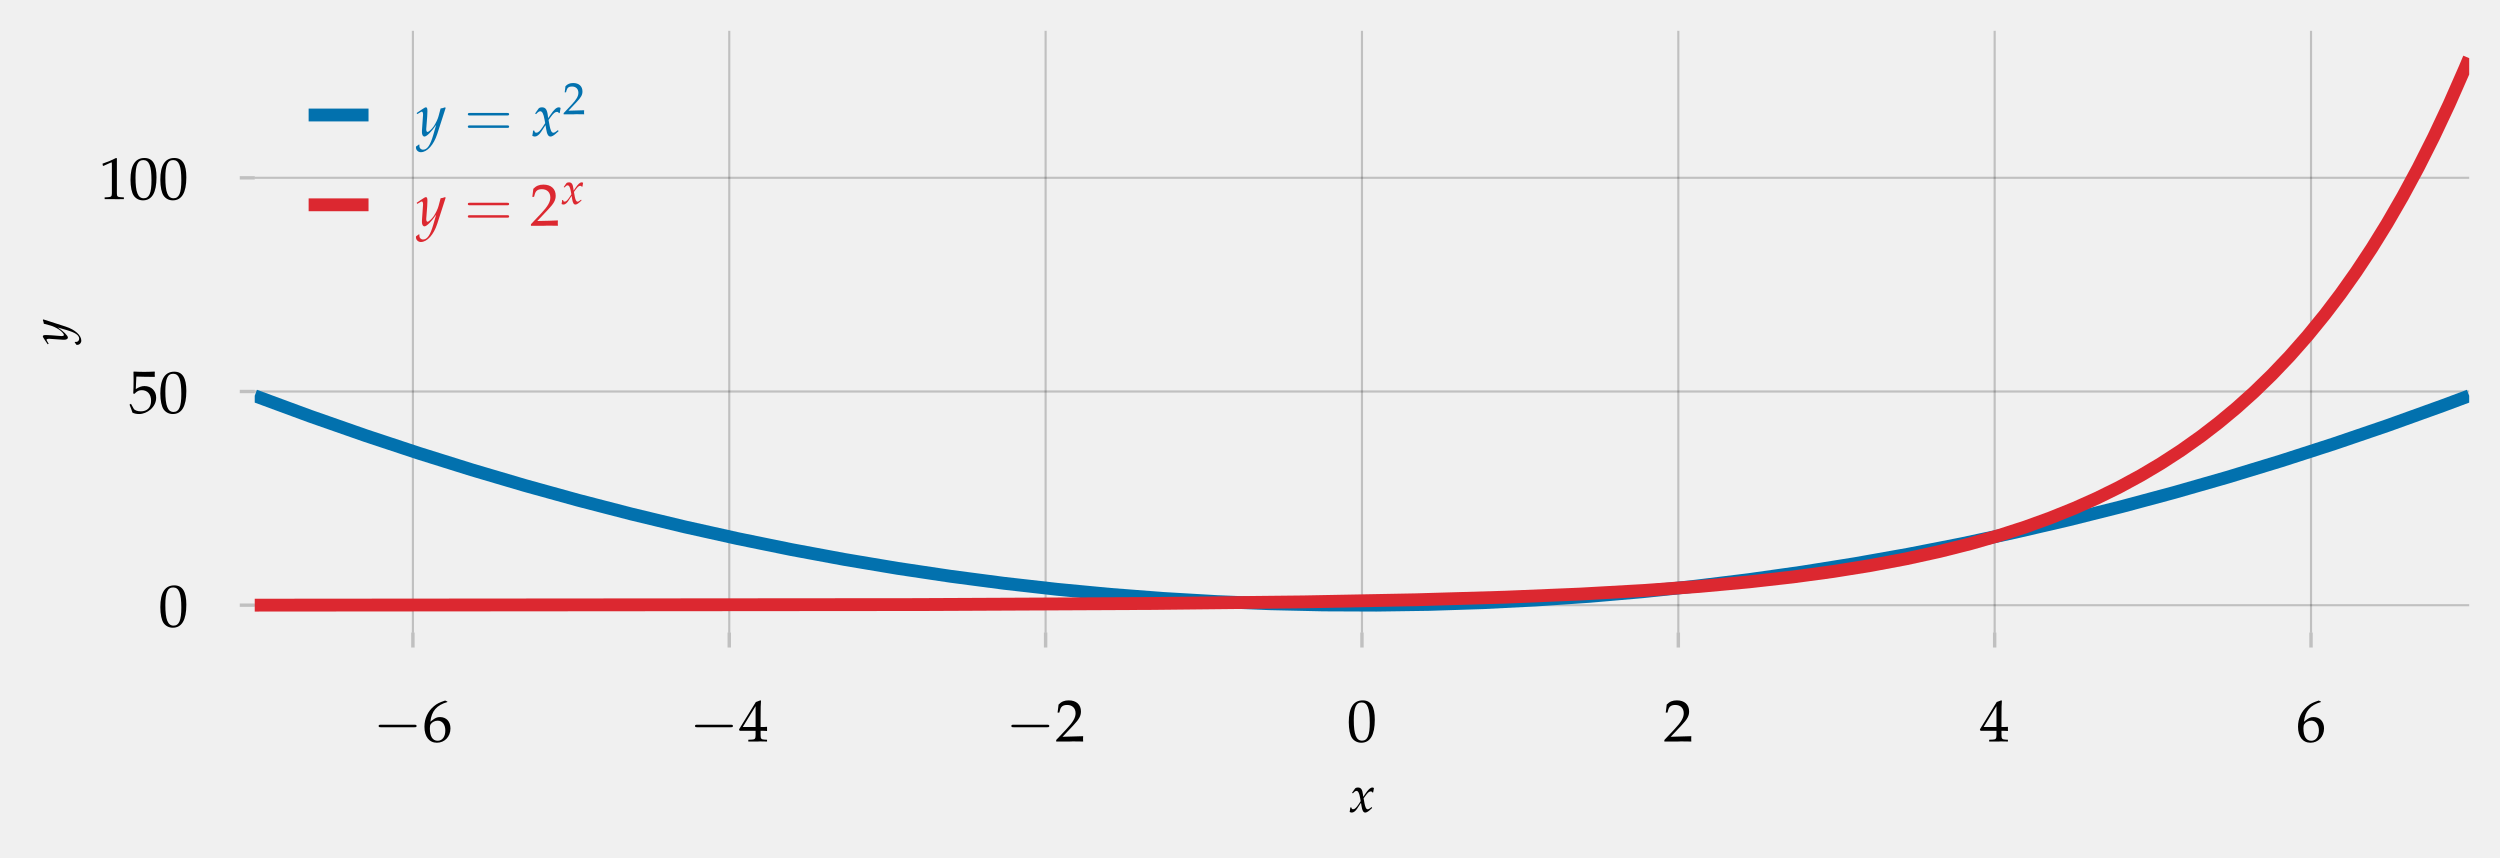
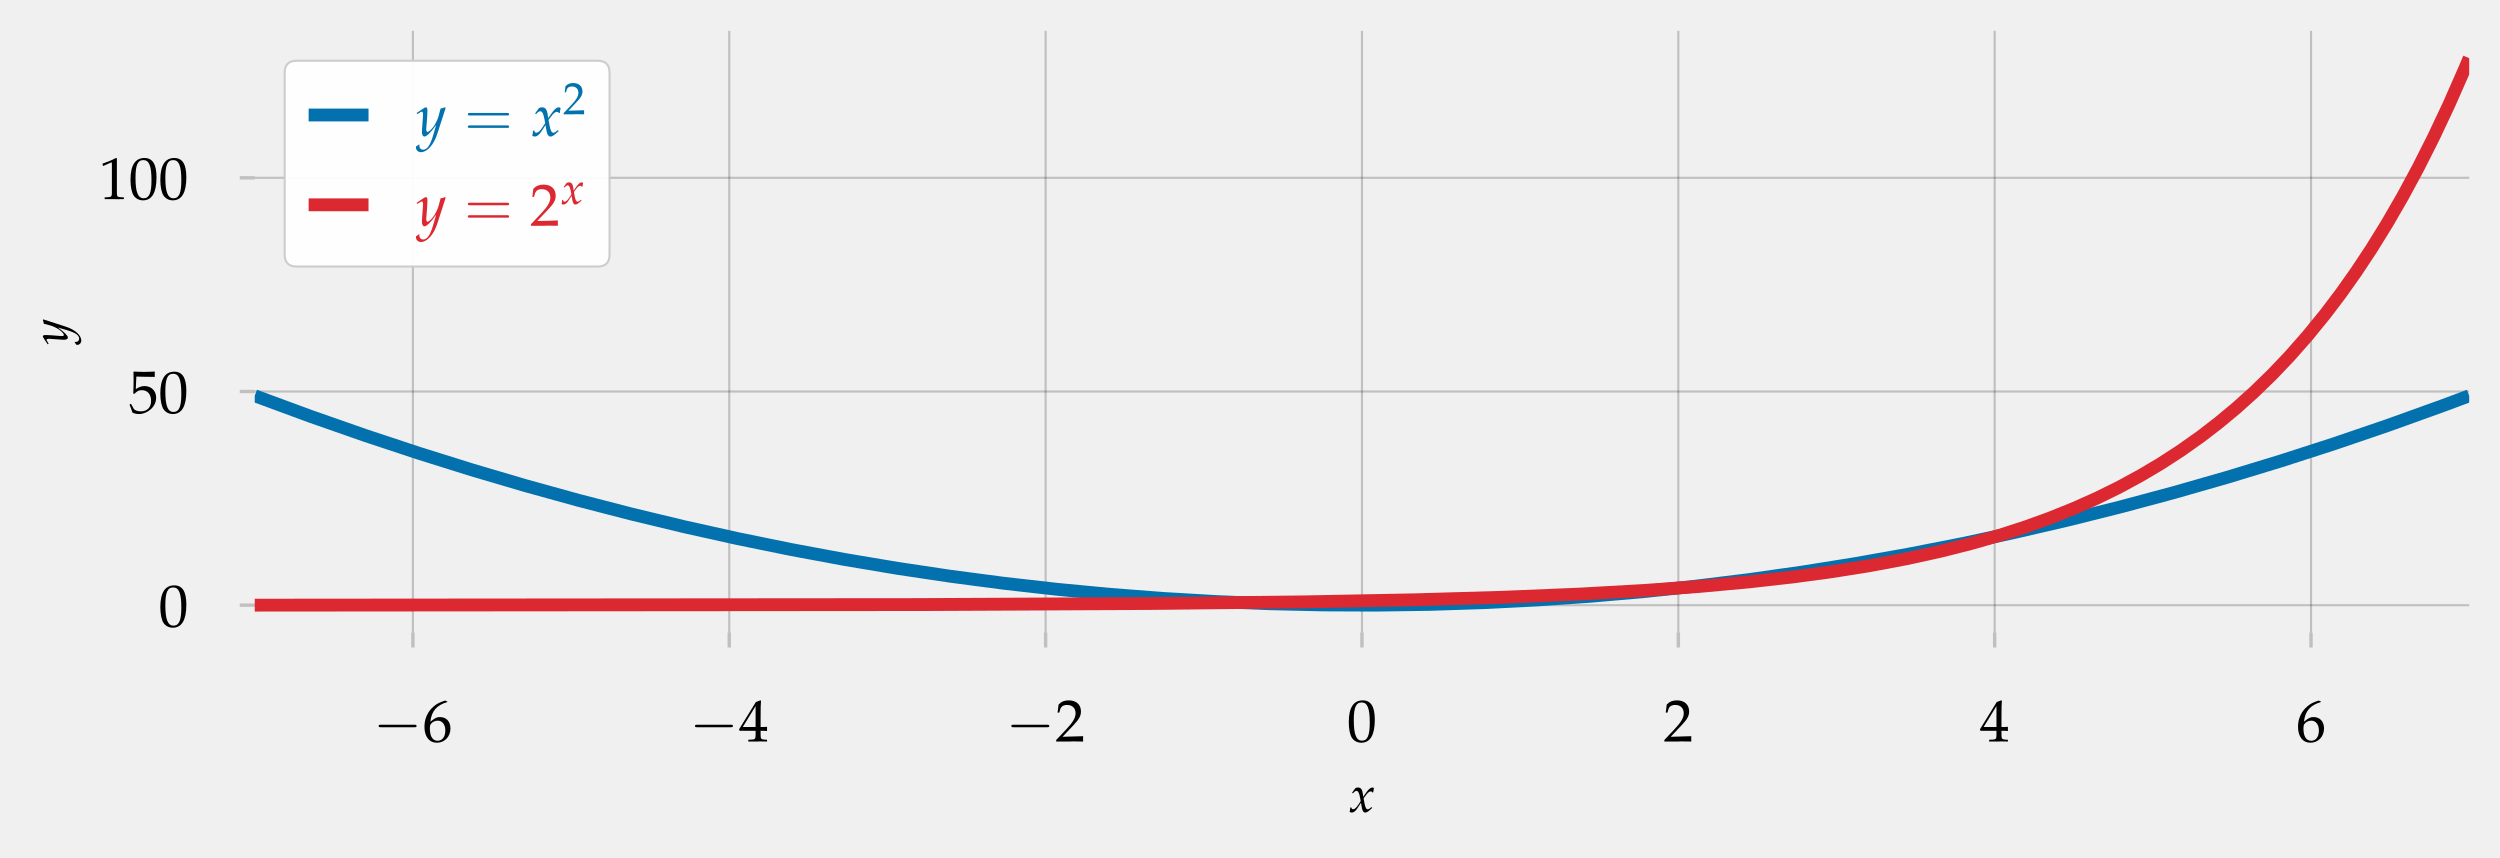
<svg xmlns="http://www.w3.org/2000/svg" xmlns:xlink="http://www.w3.org/1999/xlink" height="200.4pt" version="1.1" viewBox="0 0 584.4 200.4" width="584.4pt">
  <defs>
    <style type="text/css">*{stroke-linecap:butt;stroke-linejoin:round;}</style>
  </defs>
  <g id="figure_1">
    <g id="patch_1">
      <path d="M 0 200.4  L 584.4 200.4  L 584.4 0  L 0 0  z " style="fill:none;" />
    </g>
    <g id="axes_1">
      <g id="patch_2">
        <path d="M 59.547 147.862  L 577.2 147.862  L 577.2 7.2  L 59.547 7.2  z " style="fill:none;" />
      </g>
      <g id="matplotlib.axis_1">
        <g id="xtick_1">
          <g id="line2d_1">
-             <path clip-path="url(#p7a59ca92bd)" d="M 96.522 147.862  L 96.522 7.2  " style="fill:none;stroke:#000000;stroke-linejoin:miter;stroke-opacity:0.2;stroke-width:0.5;" />
+             <path clip-path="url(#p80a69ed1f7)" d="M 96.522 147.862  L 96.522 7.2  " style="fill:none;stroke:#000000;stroke-linejoin:miter;stroke-opacity:0.2;stroke-width:0.5;" />
          </g>
          <g id="line2d_2">
            <defs>
-               <path d="M 0 0  L 0 3.5  " id="md4eb61e925" style="stroke:#000000;stroke-opacity:0.2;stroke-width:0.8;" />
-             </defs>
-             <g>
-               <use style="fill-opacity:0.2;stroke:#000000;stroke-opacity:0.2;stroke-width:0.8;" x="96.522" xlink:href="#md4eb61e925" y="147.862" />
+               <path d="M 0 0  L 0 3.5  " id="m31e4f49d58" style="stroke:#000000;stroke-opacity:0.2;stroke-width:0.8;" />
+             </defs>
+             <g>
+               <use style="fill-opacity:0.2;stroke:#000000;stroke-opacity:0.2;stroke-width:0.8;" x="96.522" xlink:href="#m31e4f49d58" y="147.862" />
            </g>
          </g>
          <g id="text_1">
            <g transform="translate(87.29906 173.3412)scale(0.14 -0.14)">
              <defs>
                <path d="M 4218 1472  C 4326 1472 4442 1472 4442 1600  C 4442 1728 4326 1728 4218 1728  L 755 1728  C 646 1728 531 1728 531 1600  C 531 1472 646 1472 755 1472  L 4218 1472  z " id="CMSY10-0" transform="scale(0.015625)" />
                <path d="M 2662 4287  L 2426 4396  C 1811 4193 1549 4066 1222 3788  C 563 3237 205 2463 205 1585  C 205 526 717 -128 1542 -128  C 2374 -128 2995 532 2995 1405  C 2995 2143 2554 2624 1875 2624  C 1555 2624 1363 2540 986 2239  C 915 2182 909 2175 838 2124  C 973 3275 1510 3895 2662 4237  L 2662 4287  z M 1632 2239  C 2118 2239 2445 1816 2445 1180  C 2445 513 2118 83 1626 83  C 1082 83 787 551 787 1411  C 787 1636 813 1758 883 1867  C 1024 2085 1325 2239 1632 2239  z " id="URWPalladioL-Roma-36" transform="scale(0.015625)" />
              </defs>
              <use transform="scale(1.038107)" xlink:href="#CMSY10-0" />
              <use transform="translate(81.9417 0)scale(0.996264)" xlink:href="#URWPalladioL-Roma-36" />
            </g>
          </g>
        </g>
        <g id="xtick_2">
          <g id="line2d_3">
-             <path clip-path="url(#p7a59ca92bd)" d="M 170.472 147.862  L 170.472 7.2  " style="fill:none;stroke:#000000;stroke-linejoin:miter;stroke-opacity:0.2;stroke-width:0.5;" />
+             <path clip-path="url(#p80a69ed1f7)" d="M 170.472 147.862  L 170.472 7.2  " style="fill:none;stroke:#000000;stroke-linejoin:miter;stroke-opacity:0.2;stroke-width:0.5;" />
          </g>
          <g id="line2d_4">
            <g>
-               <use style="fill-opacity:0.2;stroke:#000000;stroke-opacity:0.2;stroke-width:0.8;" x="170.472" xlink:href="#md4eb61e925" y="147.862" />
+               <use style="fill-opacity:0.2;stroke:#000000;stroke-opacity:0.2;stroke-width:0.8;" x="170.472" xlink:href="#m31e4f49d58" y="147.862" />
            </g>
          </g>
          <g id="text_2">
            <g transform="translate(161.2495 173.3412)scale(0.14 -0.14)">
              <defs>
                <path d="M 1792 1152  L 1792 684  C 1792 310 1722 223 1408 210  L 1011 192  L 1011 0  C 1862 0 1862 0 2016 0  C 2170 19 2170 19 3021 0  L 3021 192  L 2714 210  C 2400 229 2330 310 2330 684  L 2330 1152  C 2707 1152 2842 1145 3021 1127  L 3021 1580  C 2720 1555 2598 1555 2502 1561  L 2483 1561  L 2330 1561  L 2330 2445  C 2330 3576 2342 4122 2374 4383  L 2298 4416  L 1824 4243  L 13 1299  L 83 1152  L 1792 1152  z M 1792 1561  L 416 1561  L 1792 3798  L 1792 1561  z " id="URWPalladioL-Roma-34" transform="scale(0.015625)" />
              </defs>
              <use transform="scale(1.038107)" xlink:href="#CMSY10-0" />
              <use transform="translate(81.9417 0)scale(0.996264)" xlink:href="#URWPalladioL-Roma-34" />
            </g>
          </g>
        </g>
        <g id="xtick_3">
          <g id="line2d_5">
-             <path clip-path="url(#p7a59ca92bd)" d="M 244.423 147.862  L 244.423 7.2  " style="fill:none;stroke:#000000;stroke-linejoin:miter;stroke-opacity:0.2;stroke-width:0.5;" />
+             <path clip-path="url(#p80a69ed1f7)" d="M 244.423 147.862  L 244.423 7.2  " style="fill:none;stroke:#000000;stroke-linejoin:miter;stroke-opacity:0.2;stroke-width:0.5;" />
          </g>
          <g id="line2d_6">
            <g>
-               <use style="fill-opacity:0.2;stroke:#000000;stroke-opacity:0.2;stroke-width:0.8;" x="244.423" xlink:href="#md4eb61e925" y="147.862" />
+               <use style="fill-opacity:0.2;stroke:#000000;stroke-opacity:0.2;stroke-width:0.8;" x="244.423" xlink:href="#m31e4f49d58" y="147.862" />
            </g>
          </g>
          <g id="text_3">
            <g transform="translate(235.1999 173.3412)scale(0.14 -0.14)">
              <defs>
                <path d="M 102 166  L 102 0  C 1299 0 1299 0 1530 0  C 1760 19 1760 19 2995 0  C 2982 134 2982 198 2982 287  C 2982 370 2982 434 2995 574  C 2259 542 1965 536 781 510  L 1946 1741  C 2566 2398 2758 2749 2758 3228  C 2758 3961 2259 4416 1446 4416  C 986 4416 672 4287 358 3967  L 250 3100  L 435 3100  L 518 3394  C 621 3763 851 3923 1280 3923  C 1830 3923 2182 3578 2182 3036  C 2182 2558 1914 2086 1190 1320  L 102 166  z " id="URWPalladioL-Roma-32" transform="scale(0.015625)" />
              </defs>
              <use transform="scale(1.038107)" xlink:href="#CMSY10-0" />
              <use transform="translate(81.9417 0)scale(0.996264)" xlink:href="#URWPalladioL-Roma-32" />
            </g>
          </g>
        </g>
        <g id="xtick_4">
          <g id="line2d_7">
-             <path clip-path="url(#p7a59ca92bd)" d="M 318.373 147.862  L 318.373 7.2  " style="fill:none;stroke:#000000;stroke-linejoin:miter;stroke-opacity:0.2;stroke-width:0.5;" />
+             <path clip-path="url(#p80a69ed1f7)" d="M 318.373 147.862  L 318.373 7.2  " style="fill:none;stroke:#000000;stroke-linejoin:miter;stroke-opacity:0.2;stroke-width:0.5;" />
          </g>
          <g id="line2d_8">
            <g>
-               <use style="fill-opacity:0.2;stroke:#000000;stroke-opacity:0.2;stroke-width:0.8;" x="318.373" xlink:href="#md4eb61e925" y="147.862" />
+               <use style="fill-opacity:0.2;stroke:#000000;stroke-opacity:0.2;stroke-width:0.8;" x="318.373" xlink:href="#m31e4f49d58" y="147.862" />
            </g>
          </g>
          <g id="text_4">
            <g transform="translate(314.8862 173.3412)scale(0.14 -0.14)">
              <defs>
                <path d="M 1683 4416  C 691 4416 186 3628 186 2076  C 186 1326 320 679 544 365  C 768 51 1126 -128 1523 -128  C 2490 -128 2976 704 2976 2345  C 2976 3749 2560 4416 1683 4416  z M 1568 4191  C 2189 4191 2438 3563 2438 2025  C 2438 660 2195 96 1606 96  C 986 96 723 743 723 2307  C 723 3660 960 4191 1568 4191  z " id="URWPalladioL-Roma-30" transform="scale(0.015625)" />
              </defs>
              <use transform="scale(0.996264)" xlink:href="#URWPalladioL-Roma-30" />
            </g>
          </g>
        </g>
        <g id="xtick_5">
          <g id="line2d_9">
-             <path clip-path="url(#p7a59ca92bd)" d="M 392.324 147.862  L 392.324 7.2  " style="fill:none;stroke:#000000;stroke-linejoin:miter;stroke-opacity:0.2;stroke-width:0.5;" />
+             <path clip-path="url(#p80a69ed1f7)" d="M 392.324 147.862  L 392.324 7.2  " style="fill:none;stroke:#000000;stroke-linejoin:miter;stroke-opacity:0.2;stroke-width:0.5;" />
          </g>
          <g id="line2d_10">
            <g>
-               <use style="fill-opacity:0.2;stroke:#000000;stroke-opacity:0.2;stroke-width:0.8;" x="392.324" xlink:href="#md4eb61e925" y="147.862" />
+               <use style="fill-opacity:0.2;stroke:#000000;stroke-opacity:0.2;stroke-width:0.8;" x="392.324" xlink:href="#m31e4f49d58" y="147.862" />
            </g>
          </g>
          <g id="text_5">
            <g transform="translate(388.8366 173.3412)scale(0.14 -0.14)">
              <use transform="scale(0.996264)" xlink:href="#URWPalladioL-Roma-32" />
            </g>
          </g>
        </g>
        <g id="xtick_6">
          <g id="line2d_11">
-             <path clip-path="url(#p7a59ca92bd)" d="M 466.274 147.862  L 466.274 7.2  " style="fill:none;stroke:#000000;stroke-linejoin:miter;stroke-opacity:0.2;stroke-width:0.5;" />
+             <path clip-path="url(#p80a69ed1f7)" d="M 466.274 147.862  L 466.274 7.2  " style="fill:none;stroke:#000000;stroke-linejoin:miter;stroke-opacity:0.2;stroke-width:0.5;" />
          </g>
          <g id="line2d_12">
            <g>
-               <use style="fill-opacity:0.2;stroke:#000000;stroke-opacity:0.2;stroke-width:0.8;" x="466.274" xlink:href="#md4eb61e925" y="147.862" />
+               <use style="fill-opacity:0.2;stroke:#000000;stroke-opacity:0.2;stroke-width:0.8;" x="466.274" xlink:href="#m31e4f49d58" y="147.862" />
            </g>
          </g>
          <g id="text_6">
            <g transform="translate(462.787 173.3412)scale(0.14 -0.14)">
              <use transform="scale(0.996264)" xlink:href="#URWPalladioL-Roma-34" />
            </g>
          </g>
        </g>
        <g id="xtick_7">
          <g id="line2d_13">
-             <path clip-path="url(#p7a59ca92bd)" d="M 540.224 147.862  L 540.224 7.2  " style="fill:none;stroke:#000000;stroke-linejoin:miter;stroke-opacity:0.2;stroke-width:0.5;" />
+             <path clip-path="url(#p80a69ed1f7)" d="M 540.224 147.862  L 540.224 7.2  " style="fill:none;stroke:#000000;stroke-linejoin:miter;stroke-opacity:0.2;stroke-width:0.5;" />
          </g>
          <g id="line2d_14">
            <g>
-               <use style="fill-opacity:0.2;stroke:#000000;stroke-opacity:0.2;stroke-width:0.8;" x="540.224" xlink:href="#md4eb61e925" y="147.862" />
+               <use style="fill-opacity:0.2;stroke:#000000;stroke-opacity:0.2;stroke-width:0.8;" x="540.224" xlink:href="#m31e4f49d58" y="147.862" />
            </g>
          </g>
          <g id="text_7">
            <g transform="translate(536.7374 173.3412)scale(0.14 -0.14)">
              <use transform="scale(0.996264)" xlink:href="#URWPalladioL-Roma-36" />
            </g>
          </g>
        </g>
        <g id="text_8">
          <g transform="translate(315.3843 189.8282)scale(0.12 -0.12)">
            <defs>
              <path d="M 134 567  C 134 440 122 358 83 153  C 70 76 64 57 58 12  C 154 -39 256 -64 333 -64  C 544 -64 794 121 992 421  L 1478 1164  L 1549 726  C 1632 185 1779 -64 2010 -64  C 2150 -64 2355 44 2560 230  L 2874 510  L 2816 631  C 2586 440 2426 345 2323 345  C 2227 345 2144 409 2080 536  C 2022 656 1952 891 1920 1075  L 1805 1716  L 2029 2027  C 2330 2439 2502 2585 2701 2585  C 2803 2585 2880 2534 2912 2439  L 3002 2465  L 3098 3007  C 3021 3052 2963 3072 2906 3072  C 2650 3072 2394 2841 1997 2255  L 1760 1906  L 1722 2211  C 1645 2841 1472 3072 1094 3072  C 928 3072 787 3020 730 2937  L 358 2408  L 467 2344  C 659 2560 787 2649 909 2649  C 1120 2649 1261 2389 1370 1767  L 1440 1373  L 1184 980  C 909 555 691 352 512 352  C 416 352 346 377 333 409  L 262 586  L 134 567  z " id="URWPalladioL-Ital-78" transform="scale(0.015625)" />
            </defs>
            <use transform="scale(0.996264)" xlink:href="#URWPalladioL-Ital-78" />
          </g>
        </g>
      </g>
      <g id="matplotlib.axis_2">
        <g id="ytick_1">
          <g id="line2d_15">
-             <path clip-path="url(#p7a59ca92bd)" d="M 59.547 141.468  L 577.2 141.468  " style="fill:none;stroke:#000000;stroke-linejoin:miter;stroke-opacity:0.2;stroke-width:0.5;" />
+             <path clip-path="url(#p80a69ed1f7)" d="M 59.547 141.468  L 577.2 141.468  " style="fill:none;stroke:#000000;stroke-linejoin:miter;stroke-opacity:0.2;stroke-width:0.5;" />
          </g>
          <g id="line2d_16">
            <defs>
-               <path d="M 0 0  L -3.5 0  " id="md60d331ba9" style="stroke:#000000;stroke-opacity:0.2;stroke-width:0.8;" />
-             </defs>
-             <g>
-               <use style="fill-opacity:0.2;stroke:#000000;stroke-opacity:0.2;stroke-width:0.8;" x="59.547" xlink:href="#md60d331ba9" y="141.468" />
+               <path d="M 0 0  L -3.5 0  " id="m195be9b74f" style="stroke:#000000;stroke-opacity:0.2;stroke-width:0.8;" />
+             </defs>
+             <g>
+               <use style="fill-opacity:0.2;stroke:#000000;stroke-opacity:0.2;stroke-width:0.8;" x="59.547" xlink:href="#m195be9b74f" y="141.468" />
            </g>
          </g>
          <g id="text_9">
            <g transform="translate(37.07286 146.4578)scale(0.14 -0.14)">
              <use transform="scale(0.996264)" xlink:href="#URWPalladioL-Roma-30" />
            </g>
          </g>
        </g>
        <g id="ytick_2">
          <g id="line2d_17">
-             <path clip-path="url(#p7a59ca92bd)" d="M 59.547 91.517  L 577.2 91.517  " style="fill:none;stroke:#000000;stroke-linejoin:miter;stroke-opacity:0.2;stroke-width:0.5;" />
+             <path clip-path="url(#p80a69ed1f7)" d="M 59.547 91.517  L 577.2 91.517  " style="fill:none;stroke:#000000;stroke-linejoin:miter;stroke-opacity:0.2;stroke-width:0.5;" />
          </g>
          <g id="line2d_18">
            <g>
-               <use style="fill-opacity:0.2;stroke:#000000;stroke-opacity:0.2;stroke-width:0.8;" x="59.547" xlink:href="#md60d331ba9" y="91.517" />
+               <use style="fill-opacity:0.2;stroke:#000000;stroke-opacity:0.2;stroke-width:0.8;" x="59.547" xlink:href="#m195be9b74f" y="91.517" />
            </g>
          </g>
          <g id="text_10">
            <g transform="translate(30.09901 96.50687)scale(0.14 -0.14)">
              <defs>
                <path d="M 813 3891  C 1638 3865 1997 3859 2765 3859  L 2797 3891  C 2784 4006 2784 4057 2784 4140  C 2784 4230 2784 4281 2797 4396  L 2765 4428  C 2285 4403 1997 4396 1651 4396  C 1299 4396 1018 4403 538 4428  L 506 4396  C 512 4006 518 3724 518 3520  C 518 2976 499 2360 480 2076  L 608 2038  C 909 2341 1082 2432 1395 2432  C 2010 2432 2394 1992 2394 1295  C 2394 579 1984 160 1286 160  C 941 160 621 276 531 443  L 237 973  L 83 882  C 230 514 307 308 397 25  C 576 -71 832 -128 1107 -128  C 1536 -128 1990 57 2342 366  C 2733 715 2938 1153 2938 1631  C 2938 2360 2419 2873 1690 2873  C 1382 2873 1152 2790 755 2553  L 813 3891  z " id="URWPalladioL-Roma-35" transform="scale(0.015625)" />
              </defs>
              <use transform="scale(0.996264)" xlink:href="#URWPalladioL-Roma-35" />
              <use transform="translate(49.8132 0)scale(0.996264)" xlink:href="#URWPalladioL-Roma-30" />
            </g>
          </g>
        </g>
        <g id="ytick_3">
          <g id="line2d_19">
-             <path clip-path="url(#p7a59ca92bd)" d="M 59.547 41.566  L 577.2 41.566  " style="fill:none;stroke:#000000;stroke-linejoin:miter;stroke-opacity:0.2;stroke-width:0.5;" />
+             <path clip-path="url(#p80a69ed1f7)" d="M 59.547 41.566  L 577.2 41.566  " style="fill:none;stroke:#000000;stroke-linejoin:miter;stroke-opacity:0.2;stroke-width:0.5;" />
          </g>
          <g id="line2d_20">
            <g>
-               <use style="fill-opacity:0.2;stroke:#000000;stroke-opacity:0.2;stroke-width:0.8;" x="59.547" xlink:href="#md60d331ba9" y="41.566" />
+               <use style="fill-opacity:0.2;stroke:#000000;stroke-opacity:0.2;stroke-width:0.8;" x="59.547" xlink:href="#m195be9b74f" y="41.566" />
            </g>
          </g>
          <g id="text_11">
            <g transform="translate(23.12516 46.55598)scale(0.14 -0.14)">
              <defs>
                <path d="M 429 3571  L 493 3571  L 1318 3942  C 1325 3949 1331 3949 1338 3949  C 1376 3949 1389 3891 1389 3737  L 1389 633  C 1389 300 1318 230 973 211  L 614 192  L 614 0  C 1600 0 1600 0 1670 0  C 1754 0 1894 0 2112 -7  C 2189 6 2413 6 2675 0  L 2675 192  L 2342 211  C 1990 229 1926 299 1926 628  L 1926 4383  L 1837 4416  C 1421 4199 966 4009 384 3807  L 429 3571  z " id="URWPalladioL-Roma-31" transform="scale(0.015625)" />
              </defs>
              <use transform="scale(0.996264)" xlink:href="#URWPalladioL-Roma-31" />
              <use transform="translate(49.8132 0)scale(0.996264)" xlink:href="#URWPalladioL-Roma-30" />
              <use transform="translate(99.6264 0)scale(0.996264)" xlink:href="#URWPalladioL-Roma-30" />
            </g>
          </g>
        </g>
        <g id="text_12">
          <g transform="translate(15.75388 80.51962)rotate(-90)scale(0.12 -0.12)">
            <defs>
              <path d="M -45 -1132  C -51 -1176 -51 -1214 -51 -1245  C -51 -1517 186 -1741 474 -1741  C 1152 -1741 1856 -955 2234 216  L 3136 3014  L 3066 3072  C 2880 3001 2733 2963 2592 2950  L 2368 2111  C 2291 1812 2067 1348 1856 1036  C 1632 712 1318 432 1178 432  C 1101 432 1043 578 1050 737  L 1056 820  L 1152 2053  C 1165 2250 1178 2492 1178 2670  C 1178 2956 1133 3072 1024 3072  C 941 3072 851 3027 544 2816  L 19 2460  L 90 2346  L 410 2537  L 435 2556  C 499 2594 544 2613 570 2613  C 659 2613 710 2492 710 2282  C 710 2276 710 2238 704 2187  L 595 642  L 589 388  C 589 121 704 -64 864 -64  C 1101 -64 1638 477 2118 1195  L 1805 108  C 1478 -1012 1158 -1472 710 -1472  C 486 -1472 314 -1302 314 -1081  C 314 -1049 320 -999 326 -942  L 262 -917  L -45 -1132  z " id="URWPalladioL-Ital-79" transform="scale(0.015625)" />
            </defs>
            <use transform="scale(0.996264)" xlink:href="#URWPalladioL-Ital-79" />
          </g>
        </g>
      </g>
      <g id="line2d_21">
-         <path clip-path="url(#p7a59ca92bd)" d="M 59.547 92.516  L 72.501 97.294  L 85.455 101.826  L 97.891 105.946  L 110.327 109.84  L 122.764 113.508  L 135.2 116.95  L 147.636 120.167  L 160.072 123.157  L 172.508 125.921  L 184.944 128.459  L 197.38 130.771  L 209.816 132.857  L 222.252 134.717  L 234.688 136.351  L 247.125 137.759  L 259.561 138.941  L 271.997 139.896  L 284.433 140.626  L 296.869 141.13  L 309.305 141.408  L 321.741 141.46  L 334.177 141.285  L 346.613 140.885  L 359.05 140.259  L 371.486 139.407  L 383.922 138.328  L 396.358 137.024  L 408.794 135.494  L 421.23 133.737  L 433.666 131.755  L 446.102 129.546  L 458.538 127.112  L 470.974 124.452  L 483.411 121.565  L 495.847 118.453  L 508.283 115.114  L 520.719 111.549  L 533.155 107.759  L 545.591 103.742  L 558.027 99.5  L 570.981 94.84  L 577.2 92.516  L 577.2 92.516  " style="fill:none;stroke:#0271ae;stroke-linejoin:miter;stroke-width:3;" />
+         <path clip-path="url(#p80a69ed1f7)" d="M 59.547 92.516  L 72.501 97.294  L 85.455 101.826  L 97.891 105.946  L 110.327 109.84  L 122.764 113.508  L 135.2 116.95  L 147.636 120.167  L 160.072 123.157  L 172.508 125.921  L 184.944 128.459  L 197.38 130.771  L 209.816 132.857  L 222.252 134.717  L 234.688 136.351  L 247.125 137.759  L 259.561 138.941  L 271.997 139.896  L 284.433 140.626  L 296.869 141.13  L 309.305 141.408  L 321.741 141.46  L 334.177 141.285  L 346.613 140.885  L 359.05 140.259  L 371.486 139.407  L 383.922 138.328  L 396.358 137.024  L 408.794 135.494  L 421.23 133.737  L 433.666 131.755  L 446.102 129.546  L 458.538 127.112  L 470.974 124.452  L 483.411 121.565  L 495.847 118.453  L 508.283 115.114  L 520.719 111.549  L 533.155 107.759  L 545.591 103.742  L 558.027 99.5  L 570.981 94.84  L 577.2 92.516  L 577.2 92.516  " style="fill:none;stroke:#0271ae;stroke-linejoin:miter;stroke-width:3;" />
      </g>
      <g id="line2d_22">
-         <path clip-path="url(#p7a59ca92bd)" d="M 59.547 141.46  L 213.962 141.327  L 269.406 141.069  L 304.642 140.696  L 331.068 140.201  L 351.795 139.599  L 369.413 138.867  L 384.44 138.021  L 397.394 137.073  L 408.794 136.026  L 419.157 134.86  L 428.484 133.597  L 437.293 132.184  L 445.584 130.623  L 453.357 128.921  L 460.611 127.094  L 467.347 125.159  L 473.565 123.143  L 479.265 121.076  L 484.965 118.776  L 490.147 116.462  L 495.329 113.911  L 500.51 111.099  L 505.174 108.325  L 509.837 105.297  L 514.501 101.992  L 518.646 98.802  L 522.792 95.355  L 526.937 91.628  L 531.082 87.601  L 535.228 83.248  L 539.373 78.543  L 543.518 73.458  L 547.146 68.673  L 550.773 63.551  L 554.4 58.069  L 558.027 52.2  L 561.654 45.919  L 565.282 39.197  L 568.909 32.001  L 572.536 24.298  L 576.163 16.054  L 577.2 13.594  L 577.2 13.594  " style="fill:none;stroke:#dc2830;stroke-linejoin:miter;stroke-width:3;" />
+         <path clip-path="url(#p80a69ed1f7)" d="M 59.547 141.46  L 213.962 141.327  L 269.406 141.069  L 304.642 140.696  L 331.068 140.201  L 351.795 139.599  L 369.413 138.867  L 384.44 138.021  L 397.394 137.073  L 408.794 136.026  L 419.157 134.86  L 428.484 133.597  L 437.293 132.184  L 445.584 130.623  L 453.357 128.921  L 460.611 127.094  L 467.347 125.159  L 473.565 123.143  L 479.265 121.076  L 484.965 118.776  L 490.147 116.462  L 495.329 113.911  L 500.51 111.099  L 505.174 108.325  L 509.837 105.297  L 514.501 101.992  L 518.646 98.802  L 522.792 95.355  L 526.937 91.628  L 531.082 87.601  L 535.228 83.248  L 539.373 78.543  L 543.518 73.458  L 547.146 68.673  L 550.773 63.551  L 554.4 58.069  L 558.027 52.2  L 561.654 45.919  L 565.282 39.197  L 568.909 32.001  L 572.536 24.298  L 576.163 16.054  L 577.2 13.594  L 577.2 13.594  " style="fill:none;stroke:#dc2830;stroke-linejoin:miter;stroke-width:3;" />
      </g>
      <g id="legend_1">
+         <g id="patch_3">
+           <path d="M 69.347 62.309  L 139.689 62.309  Q 142.489 62.309 142.489 59.509  L 142.489 17  Q 142.489 14.2 139.689 14.2  L 69.347 14.2  Q 66.547 14.2 66.547 17  L 66.547 59.509  Q 66.547 62.309 69.347 62.309  z " style="fill:#ffffff;opacity:0.95;stroke:#cccccc;stroke-linejoin:miter;stroke-width:0.5;" />
+         </g>
        <g id="line2d_23">
          <path d="M 72.147 26.883  L 86.147 26.883  " style="fill:none;stroke:#0271ae;stroke-linejoin:miter;stroke-width:3;" />
        </g>
        <g id="line2d_24" />
        <g id="text_13">
          <g style="fill:#0271ae;" transform="translate(97.3467 31.7834)scale(0.14 -0.14)">
            <defs>
              <path d="M 4397 2111  C 4493 2111 4614 2111 4614 2239  C 4614 2368 4493 2368 4403 2368  L 570 2368  C 480 2368 358 2368 358 2239  C 358 2111 480 2111 576 2111  L 4397 2111  z M 4403 832  C 4493 832 4614 832 4614 960  C 4614 1088 4493 1088 4397 1088  L 576 1088  C 480 1088 358 1088 358 960  C 358 832 480 832 570 832  L 4403 832  z " id="CMR10-3d" transform="scale(0.015625)" />
            </defs>
            <use transform="scale(0.996264)" xlink:href="#URWPalladioL-Ital-79" />
            <use transform="translate(79.97775 0)scale(1.038107)" xlink:href="#CMR10-3d" />
            <use transform="translate(192.5324 0)scale(0.996264)" xlink:href="#URWPalladioL-Ital-78" />
            <use transform="translate(244.5862 36.16437)scale(0.757155)" xlink:href="#URWPalladioL-Roma-32" />
          </g>
        </g>
        <g id="line2d_25">
          <path d="M 72.147 47.876  L 86.147 47.876  " style="fill:none;stroke:#dc2830;stroke-linejoin:miter;stroke-width:3;" />
        </g>
        <g id="line2d_26" />
        <g id="text_14">
          <g style="fill:#dc2830;" transform="translate(97.3467 52.77603)scale(0.14 -0.14)">
            <use transform="scale(0.996264)" xlink:href="#URWPalladioL-Ital-79" />
            <use transform="translate(79.97775 0)scale(1.038107)" xlink:href="#CMR10-3d" />
            <use transform="translate(189.5934 0)scale(0.996264)" xlink:href="#URWPalladioL-Roma-32" />
            <use transform="translate(241.6402 36.16437)scale(0.757155)" xlink:href="#URWPalladioL-Ital-78" />
          </g>
        </g>
      </g>
    </g>
  </g>
  <defs>
-     <clipPath id="p7a59ca92bd">
+     <clipPath id="p80a69ed1f7">
      <rect height="140.662" width="517.653" x="59.547" y="7.2" />
    </clipPath>
  </defs>
</svg>
